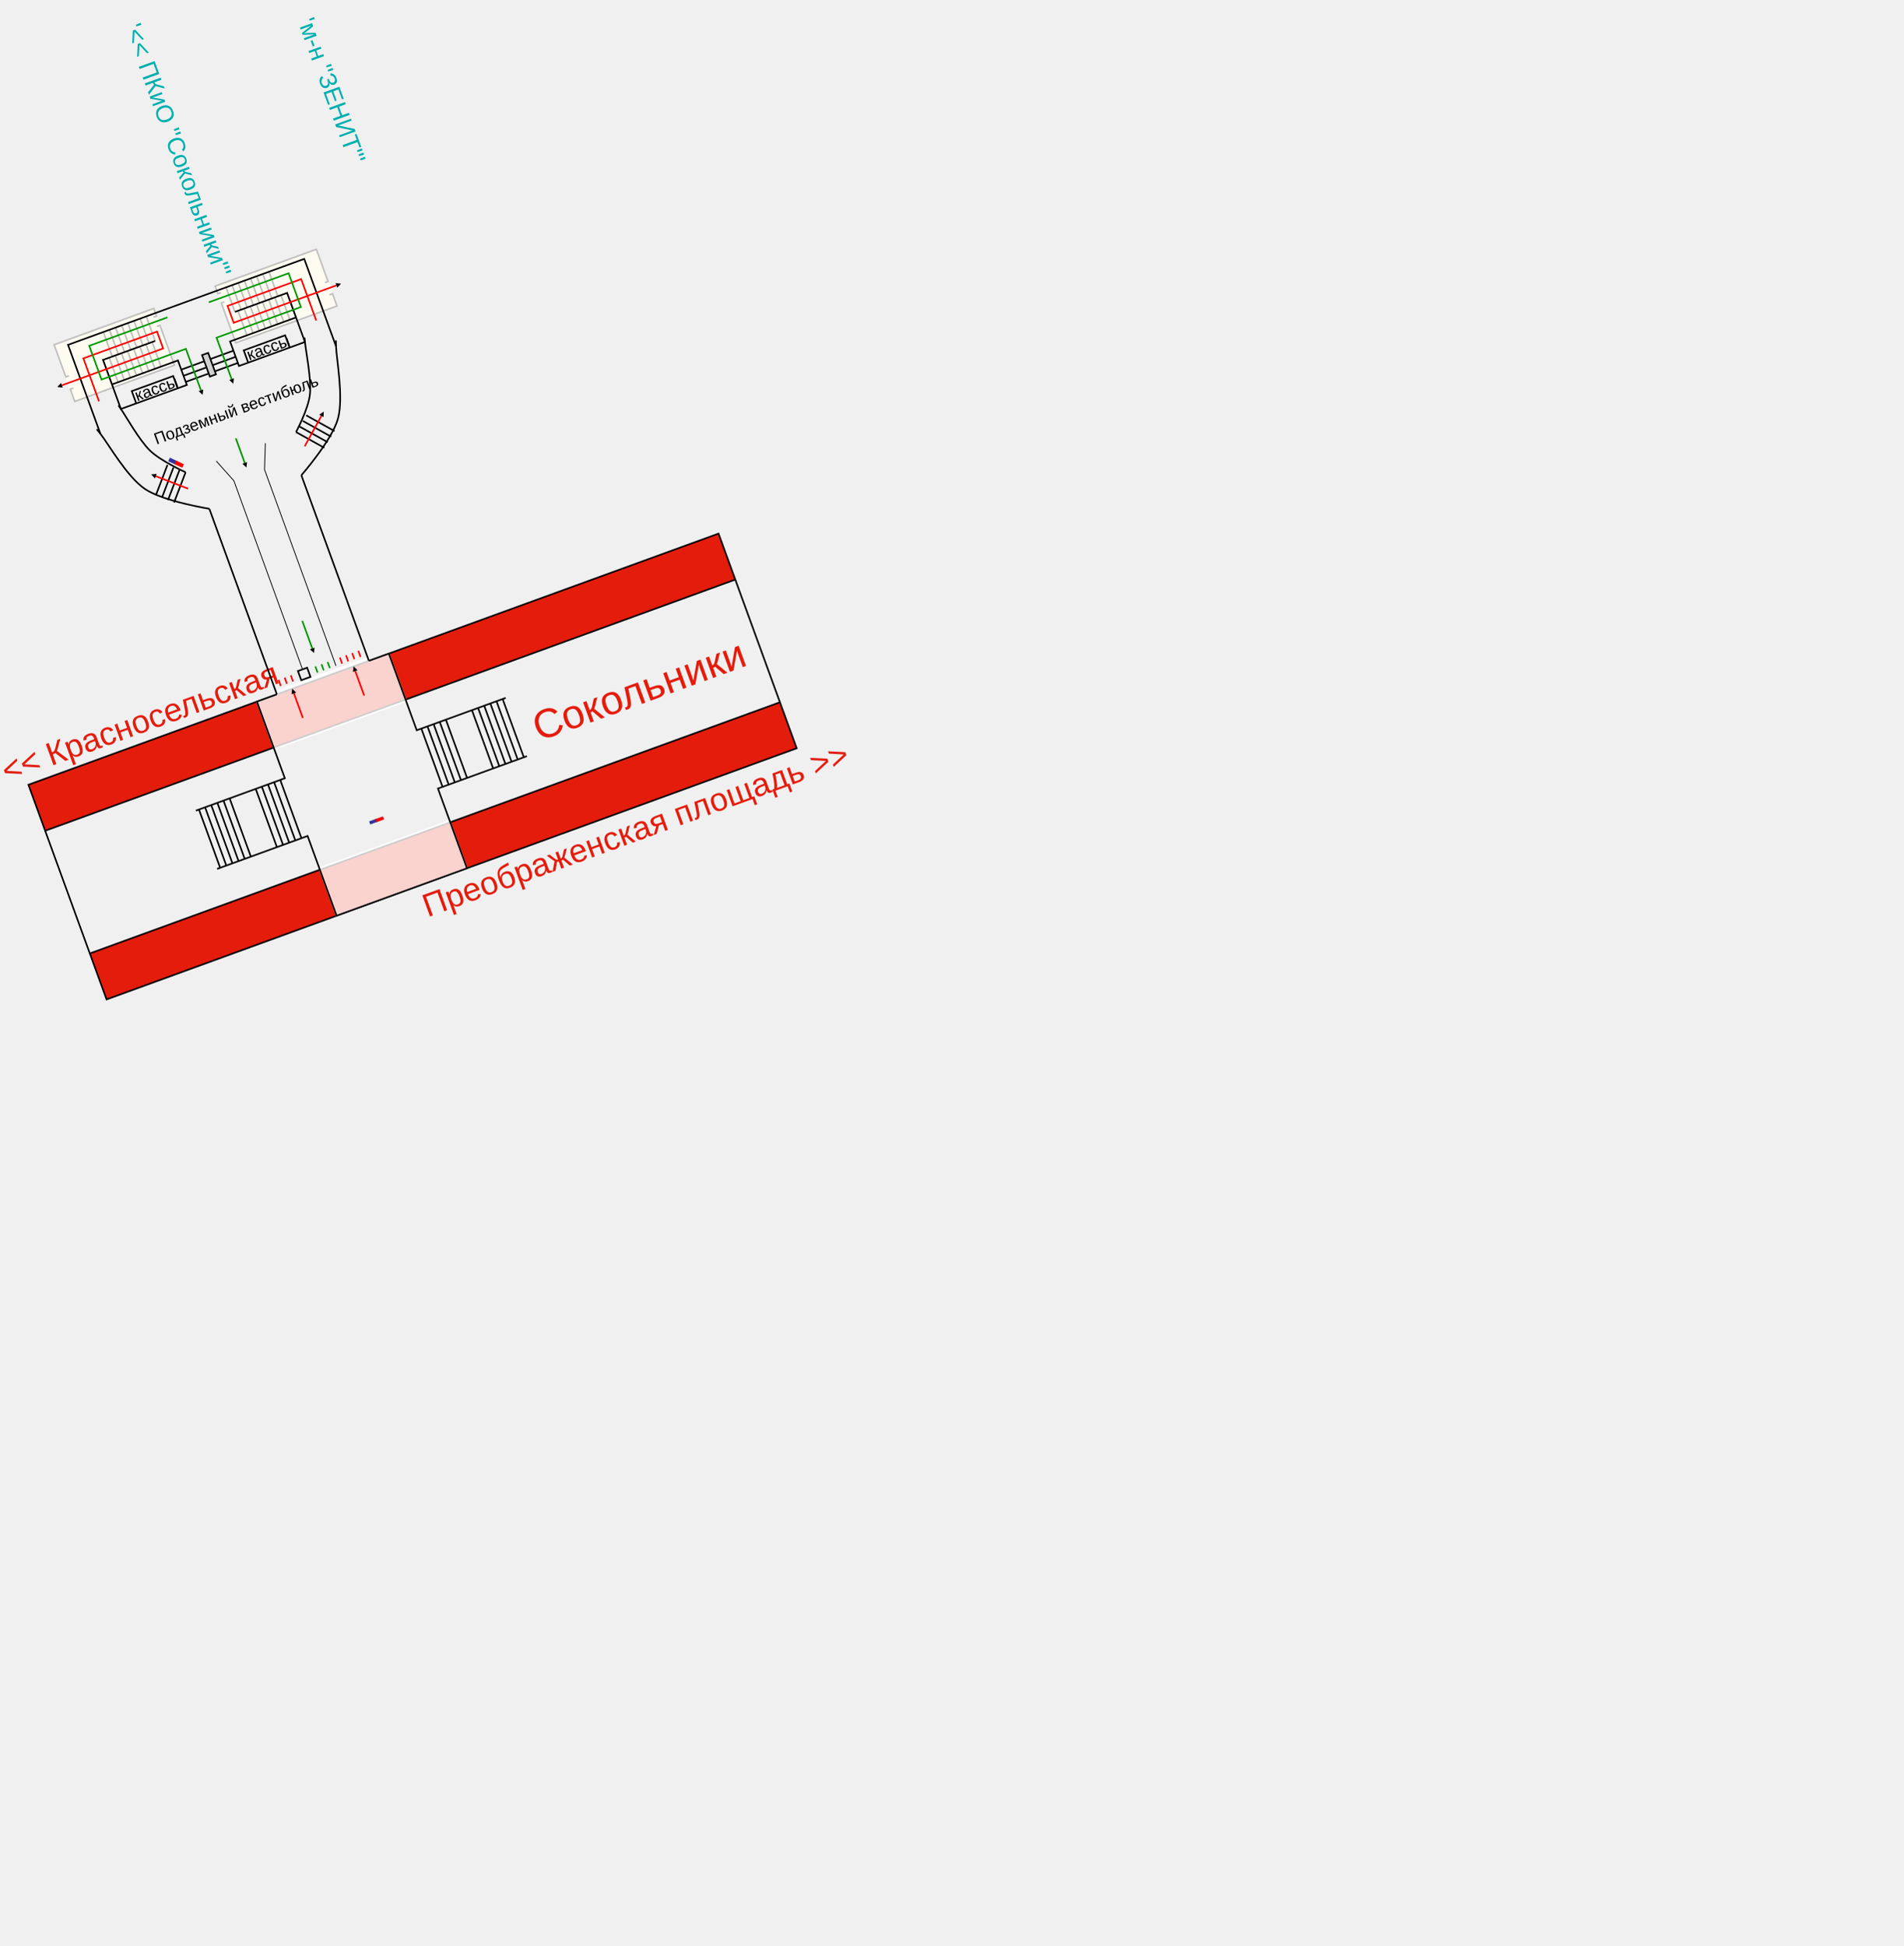
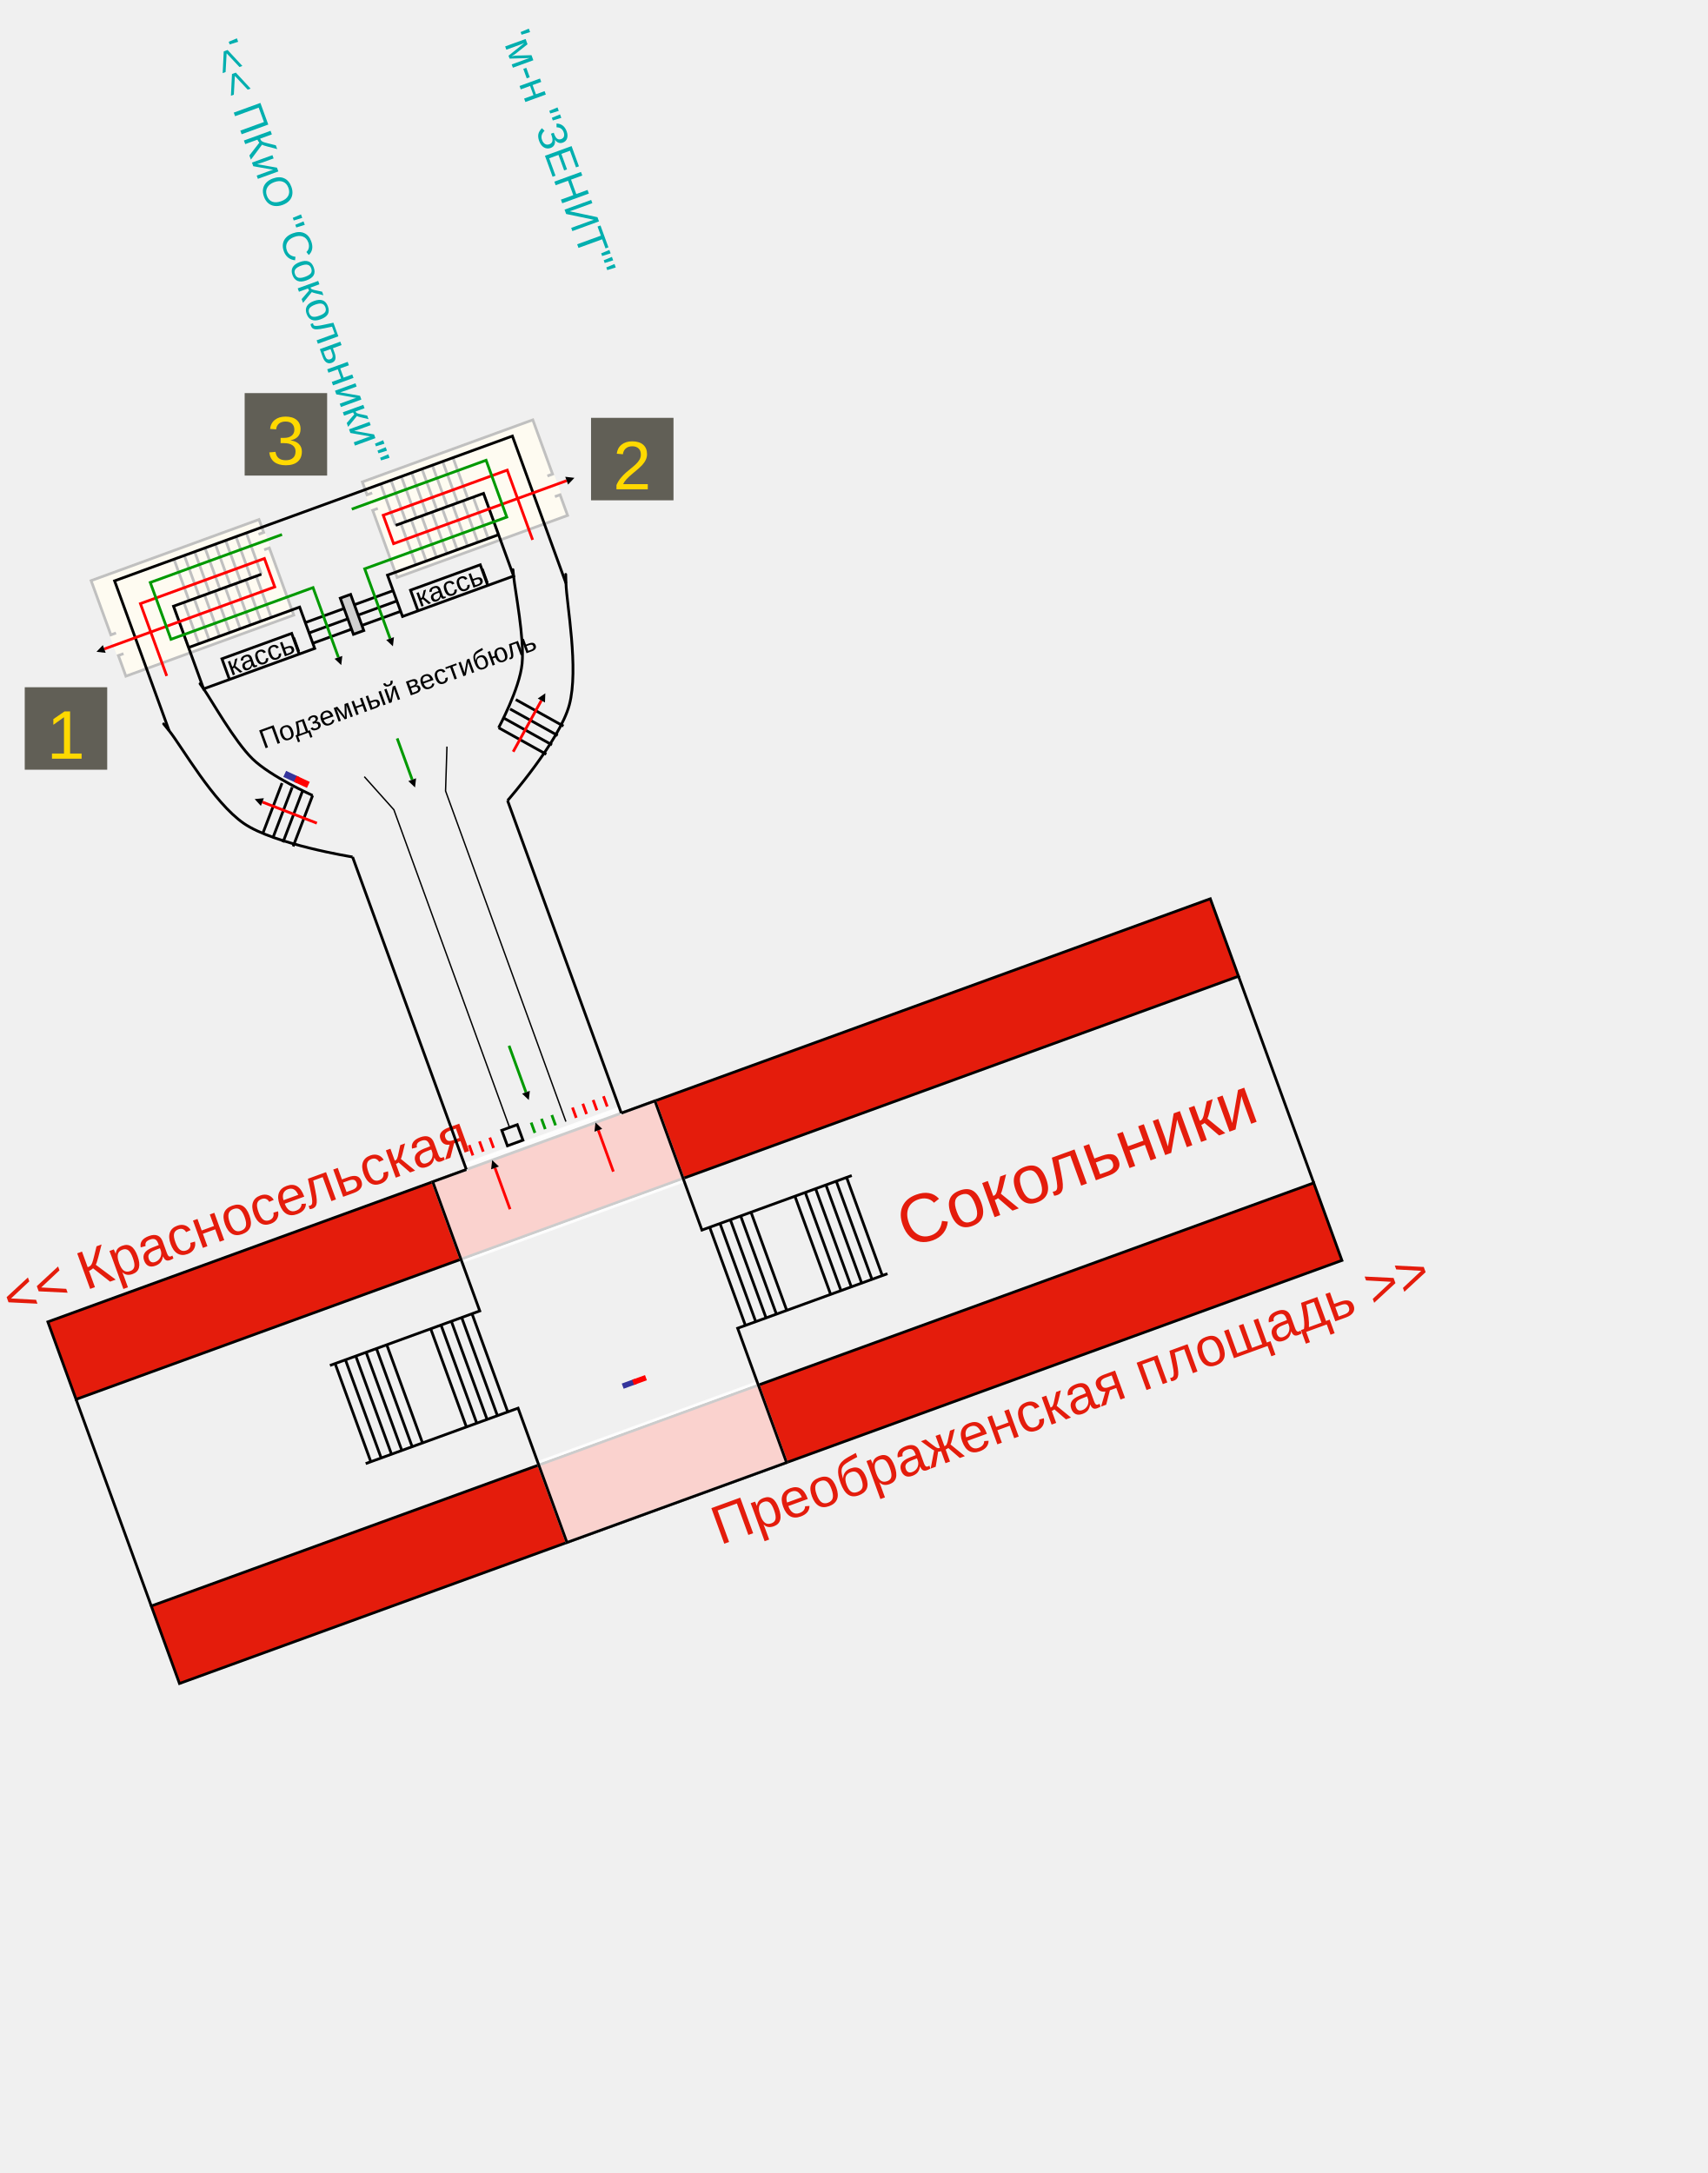
<svg xmlns="http://www.w3.org/2000/svg" baseProfile="full" height="100%" version="1.1" width="100%">
  <defs>
-     <marker id="id143" markerHeight="3" markerUnits="strokeWidth" markerWidth="4" orient="auto" refX="0" refY="5" viewBox="0,0,10,10">
+     <marker id="id294" markerHeight="3" markerUnits="strokeWidth" markerWidth="4" orient="auto" refX="0" refY="5" viewBox="0,0,10,10">
      <path d="M 0 0 L 10 5 L 0 10 z" />
    </marker>
  </defs>
-   <g transform="rotate(-20.0,250,310)">
+   <g>
    <rect fill="none" height="620" stroke="none" stroke-width="0" width="500" x="0" y="0" />
-     <polygon fill="#E41C0C" points="-27,391 423,391 423,421 -27,421" stroke="#000000" stroke-width="1" />
-     <polygon fill="#E41C0C" points="-27,501 423,501 423,531 -27,531" stroke="#000000" stroke-width="1" />
-     <text fill="#E41C0C" font-family="Arial" font-size="20" stroke="none" stroke-width="0" x="-39" y="385.0">&lt;&lt; Красносельская</text>
-     <text fill="#E41C0C" font-family="Arial" font-size="20" stroke="none" stroke-width="0" x="175" y="551.0">Преображенская площадь &gt;&gt;</text>
-     <text fill="#E41C0C" font-family="Arial" font-size="25" stroke="none" stroke-width="0" x="276" y="473.0">Сокольники</text>
-     <polyline fill="none" points="-27,501 -27,421" stroke="#000000" stroke-width="1" />
-     <polyline fill="none" points="423,501 423,421" stroke="#000000" stroke-width="1" />
-     <g fill="none" fill-opacity="0.8" stroke="#000000" stroke-opacity="0.8">
-       <polygon fill="#FFFFFF" points="122,391 135,391 135,389 195,389 195,391 208,391 208,422 122,422" stroke="#FFFFFF" stroke-width="1" />
-       <polygon fill="#FFFFFF" points="123,500 208,500 208,531 123,531" stroke="#FFFFFF" stroke-width="1" />
+     <g transform="rotate(-20.0,250,310)">
+       <polygon fill="#e41c0c" points="-27,391 423,391 423,421 -27,421" stroke="#000000" stroke-width="1" />
+       <polygon fill="#e41c0c" points="-27,501 423,501 423,531 -27,531" stroke="#000000" stroke-width="1" />
+       <text fill="#e41c0c" font-family="Arial" font-size="20" stroke="none" stroke-width="0" x="-39" y="385.0">&lt;&lt; Красносельская</text>
+       <text fill="#e41c0c" font-family="Arial" font-size="20" stroke="none" stroke-width="0" x="175" y="551.0">Преображенская площадь &gt;&gt;</text>
+       <text fill="#e41c0c" font-family="Arial" font-size="25" stroke="none" stroke-width="0" x="276" y="473.0">Сокольники</text>
+       <polyline fill="none" points="-27,501 -27,421" stroke="#000000" stroke-width="1" />
+       <polyline fill="none" points="423,501 423,421" stroke="#000000" stroke-width="1" />
    </g>
-     <g fill="#FFFFFF" fill-opacity="1.0" stroke="#FFFFFF" stroke-opacity="1.0">
+     <g fill="none" fill-opacity="0.8" stroke="#000000" stroke-opacity="0.8" transform="rotate(-20.0,250,310)">
+       <polygon fill="#ffffff" points="122,391 135,391 135,389 195,389 195,391 208,391 208,422 122,422" stroke="#ffffff" stroke-width="1" />
+       <polygon fill="#ffffff" points="123,500 208,500 208,531 123,531" stroke="#ffffff" stroke-width="1" />
+     </g>
+     <g fill="#ffffff" fill-opacity="1.0" stroke="#ffffff" stroke-opacity="1.0" transform="rotate(-20.0,250,310)">
      <polyline fill="none" points="266,441 208,441 208,391 195,391" stroke="#000000" stroke-width="1" />
      <polyline fill="none" points="64,441 122,441 122,391 135,391" stroke="#000000" stroke-width="1" />
      <polyline fill="none" points="64,479 123,479 123,531 208,531 208,479 266,479" stroke="#000000" stroke-width="1" />
      <line stroke="#000000" stroke-width="1" x1="264" x2="264" y1="441" y2="479" />
      <line stroke="#000000" stroke-width="1" x1="260" x2="260" y1="441" y2="479" />
      <line stroke="#000000" stroke-width="1" x1="256" x2="256" y1="441" y2="479" />
      <line stroke="#000000" stroke-width="1" x1="252" x2="252" y1="441" y2="479" />
      <line stroke="#000000" stroke-width="1" x1="248" x2="248" y1="441" y2="479" />
      <line stroke="#000000" stroke-width="1" x1="244" x2="244" y1="441" y2="479" />
      <line stroke="#000000" stroke-width="1" x1="211" x2="211" y1="441" y2="479" />
      <line stroke="#000000" stroke-width="1" x1="215" x2="215" y1="441" y2="479" />
      <line stroke="#000000" stroke-width="1" x1="219" x2="219" y1="441" y2="479" />
      <line stroke="#000000" stroke-width="1" x1="223" x2="223" y1="441" y2="479" />
      <line stroke="#000000" stroke-width="1" x1="227" x2="227" y1="441" y2="479" />
      <line stroke="#000000" stroke-width="1" x1="119" x2="119" y1="441" y2="479" />
      <line stroke="#000000" stroke-width="1" x1="115" x2="115" y1="441" y2="479" />
      <line stroke="#000000" stroke-width="1" x1="111" x2="111" y1="441" y2="479" />
      <line stroke="#000000" stroke-width="1" x1="107" x2="107" y1="441" y2="479" />
      <line stroke="#000000" stroke-width="1" x1="103" x2="103" y1="441" y2="479" />
      <line stroke="#000000" stroke-width="1" x1="66" x2="66" y1="479" y2="441" />
      <line stroke="#000000" stroke-width="1" x1="70" x2="70" y1="479" y2="441" />
      <line stroke="#000000" stroke-width="1" x1="74" x2="74" y1="479" y2="441" />
      <line stroke="#000000" stroke-width="1" x1="78" x2="78" y1="479" y2="441" />
      <line stroke="#000000" stroke-width="1" x1="82" x2="82" y1="479" y2="441" />
      <line stroke="#000000" stroke-width="1" x1="86" x2="86" y1="479" y2="441" />
-       <polygon fill="#34349C" points="166,484 162,484 162,485 166,485" stroke="#34349C" stroke-width="1" />
-       <polygon fill="#FF0000" points="170,484 166,484 166,485 170,485" stroke="#FF0000" stroke-width="1" />
+       <polygon fill="#34349c" points="166,484 162,484 162,485 166,485" stroke="#34349c" stroke-width="1" />
+       <polygon fill="#ff0000" points="170,484 166,484 166,485 170,485" stroke="#ff0000" stroke-width="1" />
      <polyline fill="none" points="135,391 135,270" stroke="#000000" stroke-width="1" />
      <polyline fill="none" points="195,391 195,270" stroke="#000000" stroke-width="1" />
-       <polyline fill="none" marker-end="url(#id143)" points="145,410 145,394" stroke="#FF0000" stroke-width="1" />
-       <polyline fill="none" marker-end="url(#id143)" points="185,410 185,394" stroke="#FF0000" stroke-width="1" />
-       <polyline fill="none" marker-end="url(#id143)" points="165,354 165,372" stroke="#009900" stroke-width="1" />
-       <polygon fill="#FEFBF1" points="185,143 185,180 251,180 251,143" stroke="#FEFBF1" stroke-width="1" />
-       <polygon fill="#FEFBF1" points="145,143 145,180 80,180 80,143" stroke="#FEFBF1" stroke-width="1" />
-       <polyline fill="none" points="249,164 251,164 251,143 185,143 185,148 187,148" stroke="#C0C0C0" stroke-width="1" />
-       <polyline fill="none" points="187,154 185,154 185,180 251,180 251,172 249,172" stroke="#C0C0C0" stroke-width="1" />
-       <polyline fill="none" points="143,148 145,148 145,143 80,143 80,164 82,164" stroke="#C0C0C0" stroke-width="1" />
-       <polyline fill="none" points="82,172 80,172 80,180 145,180 145,154 143,154" stroke="#C0C0C0" stroke-width="1" />
-       <line stroke="#C0C0C0" stroke-width="1" x1="105" x2="105" y1="178" y2="162" />
-       <line stroke="#C0C0C0" stroke-width="1" x1="109" x2="109" y1="178" y2="162" />
-       <line stroke="#C0C0C0" stroke-width="1" x1="113" x2="113" y1="178" y2="162" />
-       <line stroke="#C0C0C0" stroke-width="1" x1="117" x2="117" y1="178" y2="162" />
-       <line stroke="#C0C0C0" stroke-width="1" x1="121" x2="121" y1="178" y2="162" />
-       <line stroke="#C0C0C0" stroke-width="1" x1="125" x2="125" y1="178" y2="162" />
-       <line stroke="#C0C0C0" stroke-width="1" x1="129" x2="129" y1="178" y2="162" />
-       <line stroke="#C0C0C0" stroke-width="1" x1="133" x2="133" y1="178" y2="162" />
-       <line stroke="#C0C0C0" stroke-width="1" x1="137" x2="137" y1="178" y2="162" />
-       <line stroke="#C0C0C0" stroke-width="1" x1="139" x2="139" y1="162" y2="146" />
-       <line stroke="#C0C0C0" stroke-width="1" x1="135" x2="135" y1="162" y2="146" />
-       <line stroke="#C0C0C0" stroke-width="1" x1="131" x2="131" y1="162" y2="146" />
-       <line stroke="#C0C0C0" stroke-width="1" x1="127" x2="127" y1="162" y2="146" />
-       <line stroke="#C0C0C0" stroke-width="1" x1="123" x2="123" y1="162" y2="146" />
-       <line stroke="#C0C0C0" stroke-width="1" x1="119" x2="119" y1="162" y2="146" />
-       <line stroke="#C0C0C0" stroke-width="1" x1="115" x2="115" y1="162" y2="146" />
-       <line stroke="#C0C0C0" stroke-width="1" x1="111" x2="111" y1="162" y2="146" />
-       <line stroke="#C0C0C0" stroke-width="1" x1="225" x2="225" y1="178" y2="162" />
-       <line stroke="#C0C0C0" stroke-width="1" x1="221" x2="221" y1="178" y2="162" />
-       <line stroke="#C0C0C0" stroke-width="1" x1="217" x2="217" y1="178" y2="162" />
-       <line stroke="#C0C0C0" stroke-width="1" x1="213" x2="213" y1="178" y2="162" />
-       <line stroke="#C0C0C0" stroke-width="1" x1="209" x2="209" y1="178" y2="162" />
-       <line stroke="#C0C0C0" stroke-width="1" x1="205" x2="205" y1="178" y2="162" />
-       <line stroke="#C0C0C0" stroke-width="1" x1="201" x2="201" y1="178" y2="162" />
-       <line stroke="#C0C0C0" stroke-width="1" x1="197" x2="197" y1="178" y2="162" />
-       <line stroke="#C0C0C0" stroke-width="1" x1="193" x2="193" y1="178" y2="162" />
-       <line stroke="#C0C0C0" stroke-width="1" x1="191" x2="191" y1="162" y2="146" />
-       <line stroke="#C0C0C0" stroke-width="1" x1="195" x2="195" y1="162" y2="146" />
-       <line stroke="#C0C0C0" stroke-width="1" x1="199" x2="199" y1="162" y2="146" />
-       <line stroke="#C0C0C0" stroke-width="1" x1="203" x2="203" y1="162" y2="146" />
-       <line stroke="#C0C0C0" stroke-width="1" x1="207" x2="207" y1="162" y2="146" />
-       <line stroke="#C0C0C0" stroke-width="1" x1="211" x2="211" y1="162" y2="146" />
-       <line stroke="#C0C0C0" stroke-width="1" x1="215" x2="215" y1="162" y2="146" />
-       <line stroke="#C0C0C0" stroke-width="1" x1="219" x2="219" y1="162" y2="146" />
+       <polyline fill="none" marker-end="url(#id294)" points="145,410 145,394" stroke="#ff0000" stroke-width="1" />
+       <polyline fill="none" marker-end="url(#id294)" points="185,410 185,394" stroke="#ff0000" stroke-width="1" />
+       <polyline fill="none" marker-end="url(#id294)" points="165,354 165,372" stroke="#009900" stroke-width="1" />
+       <polygon fill="#fefbf1" points="185,143 185,180 251,180 251,143" stroke="#fefbf1" stroke-width="1" />
+       <polygon fill="#fefbf1" points="145,143 145,180 80,180 80,143" stroke="#fefbf1" stroke-width="1" />
+       <polyline fill="none" points="249,164 251,164 251,143 185,143 185,148 187,148" stroke="#c0c0c0" stroke-width="1" />
+       <polyline fill="none" points="187,154 185,154 185,180 251,180 251,172 249,172" stroke="#c0c0c0" stroke-width="1" />
+       <polyline fill="none" points="143,148 145,148 145,143 80,143 80,164 82,164" stroke="#c0c0c0" stroke-width="1" />
+       <polyline fill="none" points="82,172 80,172 80,180 145,180 145,154 143,154" stroke="#c0c0c0" stroke-width="1" />
+       <line stroke="#c0c0c0" stroke-width="1" x1="105" x2="105" y1="178" y2="162" />
+       <line stroke="#c0c0c0" stroke-width="1" x1="109" x2="109" y1="178" y2="162" />
+       <line stroke="#c0c0c0" stroke-width="1" x1="113" x2="113" y1="178" y2="162" />
+       <line stroke="#c0c0c0" stroke-width="1" x1="117" x2="117" y1="178" y2="162" />
+       <line stroke="#c0c0c0" stroke-width="1" x1="121" x2="121" y1="178" y2="162" />
+       <line stroke="#c0c0c0" stroke-width="1" x1="125" x2="125" y1="178" y2="162" />
+       <line stroke="#c0c0c0" stroke-width="1" x1="129" x2="129" y1="178" y2="162" />
+       <line stroke="#c0c0c0" stroke-width="1" x1="133" x2="133" y1="178" y2="162" />
+       <line stroke="#c0c0c0" stroke-width="1" x1="137" x2="137" y1="178" y2="162" />
+       <line stroke="#c0c0c0" stroke-width="1" x1="139" x2="139" y1="162" y2="146" />
+       <line stroke="#c0c0c0" stroke-width="1" x1="135" x2="135" y1="162" y2="146" />
+       <line stroke="#c0c0c0" stroke-width="1" x1="131" x2="131" y1="162" y2="146" />
+       <line stroke="#c0c0c0" stroke-width="1" x1="127" x2="127" y1="162" y2="146" />
+       <line stroke="#c0c0c0" stroke-width="1" x1="123" x2="123" y1="162" y2="146" />
+       <line stroke="#c0c0c0" stroke-width="1" x1="119" x2="119" y1="162" y2="146" />
+       <line stroke="#c0c0c0" stroke-width="1" x1="115" x2="115" y1="162" y2="146" />
+       <line stroke="#c0c0c0" stroke-width="1" x1="111" x2="111" y1="162" y2="146" />
+       <line stroke="#c0c0c0" stroke-width="1" x1="225" x2="225" y1="178" y2="162" />
+       <line stroke="#c0c0c0" stroke-width="1" x1="221" x2="221" y1="178" y2="162" />
+       <line stroke="#c0c0c0" stroke-width="1" x1="217" x2="217" y1="178" y2="162" />
+       <line stroke="#c0c0c0" stroke-width="1" x1="213" x2="213" y1="178" y2="162" />
+       <line stroke="#c0c0c0" stroke-width="1" x1="209" x2="209" y1="178" y2="162" />
+       <line stroke="#c0c0c0" stroke-width="1" x1="205" x2="205" y1="178" y2="162" />
+       <line stroke="#c0c0c0" stroke-width="1" x1="201" x2="201" y1="178" y2="162" />
+       <line stroke="#c0c0c0" stroke-width="1" x1="197" x2="197" y1="178" y2="162" />
+       <line stroke="#c0c0c0" stroke-width="1" x1="193" x2="193" y1="178" y2="162" />
+       <line stroke="#c0c0c0" stroke-width="1" x1="191" x2="191" y1="162" y2="146" />
+       <line stroke="#c0c0c0" stroke-width="1" x1="195" x2="195" y1="162" y2="146" />
+       <line stroke="#c0c0c0" stroke-width="1" x1="199" x2="199" y1="162" y2="146" />
+       <line stroke="#c0c0c0" stroke-width="1" x1="203" x2="203" y1="162" y2="146" />
+       <line stroke="#c0c0c0" stroke-width="1" x1="207" x2="207" y1="162" y2="146" />
+       <line stroke="#c0c0c0" stroke-width="1" x1="211" x2="211" y1="162" y2="146" />
+       <line stroke="#c0c0c0" stroke-width="1" x1="215" x2="215" y1="162" y2="146" />
+       <line stroke="#c0c0c0" stroke-width="1" x1="219" x2="219" y1="162" y2="146" />
      <polyline fill="none" points="242,203 242,146 88,146 88,204" stroke="#000000" stroke-width="1" />
      <polyline fill="none" points="225,178 182,178 182,194 225,194 225,162 191,162" stroke="#000000" stroke-width="1" />
      <polyline fill="none" points="139,162 105,162 105,194 148,194 148,178 105,178" stroke="#000000" stroke-width="1" />
      <path d="M242,203 C242,203 244.333,196.0 242,203 C239.667,210.0 235.833,233.833 228,245 C220.167,256.167 195,270 195,270 " fill="none" stroke="#000000" stroke-width="1" />
      <path d="M88,204 C88,204 85.667,197.167 88,204 C90.333,210.833 94.167,234.0 102,245 C109.833,256.0 135,270 135,270 " fill="none" stroke="#000000" stroke-width="1" />
      <path d="M225,194 C225,194 226.333,188.833 225,194 C223.667,199.167 221.0,216.667 217,225 C213.0,233.333 201,244 201,244 " fill="none" stroke="#000000" stroke-width="1" />
      <path d="M105,194 C105,194 103.667,189.0 105,194 C106.333,199.0 109.0,215.667 113,224 C117.0,232.333 129,244 129,244 " fill="none" stroke="#000000" stroke-width="1" />
      <line stroke="#000000" stroke-width="1" x1="116" x2="129" y1="259" y2="244" />
      <line stroke="#000000" stroke-width="1" x1="113.027" x2="126.027" y1="256.324" y2="241.324" />
      <line stroke="#000000" stroke-width="1" x1="110.054" x2="123.054" y1="253.648" y2="238.648" />
      <line stroke="#000000" stroke-width="1" x1="107.08" x2="120.08" y1="250.972" y2="235.972" />
      <line stroke="#000000" stroke-width="1" x1="214" x2="201" y1="259" y2="244" />
      <line stroke="#000000" stroke-width="1" x1="217.123" x2="204.123" y1="256.501" y2="241.501" />
      <line stroke="#000000" stroke-width="1" x1="220.247" x2="207.247" y1="254.002" y2="239.002" />
      <line stroke="#000000" stroke-width="1" x1="223.37" x2="210.37" y1="251.504" y2="236.504" />
      <line stroke="#000000" stroke-width="1" x1="148" x2="182" y1="192" y2="192" />
      <line stroke="#000000" stroke-width="1" x1="148" x2="182" y1="188" y2="188" />
      <line stroke="#000000" stroke-width="1" x1="148" x2="182" y1="184" y2="184" />
-       <polygon fill="#D0D0D0" points="163,180 167,180 167,194 163,194" stroke="#000000" stroke-width="1" />
+       <polygon fill="#d0d0d0" points="163,180 167,180 167,194 163,194" stroke="#000000" stroke-width="1" />
      <polyline fill="none" points="115,194 115,186 142,186 142,194" stroke="#000000" stroke-width="1" />
      <polyline fill="none" points="188,194 188,186 215,186 215,194" stroke="#000000" stroke-width="1" />
      <text fill="#000000" font-family="Arial" font-size="10" stroke="none" stroke-width="0" x="116" y="193.0">кассы</text>
      <text fill="#000000" font-family="Arial" font-size="10" stroke="none" stroke-width="0" x="189" y="193.0">кассы</text>
      <polygon fill="none" points="152,382 152,388 158,388 158,382" stroke="#000000" stroke-width="1" />
      <polyline fill="none" points="155,382 155,259 149,244" stroke="#000000" stroke-width="0.5" />
      <polyline fill="none" points="175,387 175,259 181,244" stroke="#000000" stroke-width="0.5" />
      <line stroke="#009900" stroke-width="1" x1="163" x2="163" y1="383" y2="387" />
      <line stroke="#009900" stroke-width="1" x1="167" x2="167" y1="383" y2="387" />
      <line stroke="#009900" stroke-width="1" x1="171" x2="171" y1="383" y2="387" />
-       <line stroke="#FF0000" stroke-width="1" x1="179" x2="179" y1="383" y2="387" />
-       <line stroke="#FF0000" stroke-width="1" x1="183" x2="183" y1="383" y2="387" />
-       <line stroke="#FF0000" stroke-width="1" x1="187" x2="187" y1="383" y2="387" />
-       <line stroke="#FF0000" stroke-width="1" x1="191" x2="191" y1="383" y2="387" />
-       <line stroke="#FF0000" stroke-width="1" x1="139" x2="139" y1="383" y2="387" />
-       <line stroke="#FF0000" stroke-width="1" x1="143" x2="143" y1="383" y2="387" />
-       <line stroke="#FF0000" stroke-width="1" x1="147" x2="147" y1="383" y2="387" />
-       <polyline fill="none" marker-end="url(#id143)" points="236,184 236,157 188,157 188,168 239,168 255,168" stroke="#FF0000" stroke-width="1" />
-       <polyline fill="none" marker-end="url(#id143)" points="94,185 94,157 142,157 142,168 91,168 76,168" stroke="#FF0000" stroke-width="1" />
-       <polyline fill="none" marker-end="url(#id143)" points="127,254 111,240" stroke="#FF0000" stroke-width="1" />
-       <polyline fill="none" marker-end="url(#id143)" points="203,254 219,240" stroke="#FF0000" stroke-width="1" />
-       <polyline fill="none" marker-end="url(#id143)" points="151,151 100,151 100,173 155,173 155,200" stroke="#009900" stroke-width="1" />
-       <polyline fill="none" marker-end="url(#id143)" points="178,151 230,151 230,173 175,173 175,200" stroke="#009900" stroke-width="1" />
-       <polyline fill="none" marker-end="url(#id143)" points="165,235 165,251" stroke="#009900" stroke-width="1" />
+       <line stroke="#ff0000" stroke-width="1" x1="179" x2="179" y1="383" y2="387" />
+       <line stroke="#ff0000" stroke-width="1" x1="183" x2="183" y1="383" y2="387" />
+       <line stroke="#ff0000" stroke-width="1" x1="187" x2="187" y1="383" y2="387" />
+       <line stroke="#ff0000" stroke-width="1" x1="191" x2="191" y1="383" y2="387" />
+       <line stroke="#ff0000" stroke-width="1" x1="139" x2="139" y1="383" y2="387" />
+       <line stroke="#ff0000" stroke-width="1" x1="143" x2="143" y1="383" y2="387" />
+       <line stroke="#ff0000" stroke-width="1" x1="147" x2="147" y1="383" y2="387" />
+       <polyline fill="none" marker-end="url(#id294)" points="236,184 236,157 188,157 188,168 239,168 255,168" stroke="#ff0000" stroke-width="1" />
+       <polyline fill="none" marker-end="url(#id294)" points="94,185 94,157 142,157 142,168 91,168 76,168" stroke="#ff0000" stroke-width="1" />
+       <polyline fill="none" marker-end="url(#id294)" points="127,254 111,240" stroke="#ff0000" stroke-width="1" />
+       <polyline fill="none" marker-end="url(#id294)" points="203,254 219,240" stroke="#ff0000" stroke-width="1" />
+       <polyline fill="none" marker-end="url(#id294)" points="151,151 100,151 100,173 155,173 155,200" stroke="#009900" stroke-width="1" />
+       <polyline fill="none" marker-end="url(#id294)" points="178,151 230,151 230,173 175,173 175,200" stroke="#009900" stroke-width="1" />
+       <polyline fill="none" marker-end="url(#id294)" points="165,235 165,251" stroke="#009900" stroke-width="1" />
      <text fill="#000000" font-family="Arial" font-size="10" stroke="none" stroke-width="0" x="118" y="222.0">Подземный вестибюль</text>
-       <polygon fill="#34349C" points="126,236 123,233 122,234 125,237" stroke="#34349C" stroke-width="1" />
-       <polygon fill="#FF0000" points="129,239 126,236 125,237 128,240" stroke="#FF0000" stroke-width="1" />
-       <text fill="#00AFAF" font-family="Arial" font-size="15" stroke="none" stroke-width="0" transform="rotate(90.0,202,-25)" x="202" y="-10.0">'&lt;&lt; ПКиО "Сокольники"'</text>
-       <text fill="#00AFAF" font-family="Arial" font-size="15" stroke="none" stroke-width="0" transform="rotate(90.0,303,8)" x="303" y="23.0">'м-н "ЗЕНИТ"'</text>
+       <polygon fill="#34349c" points="126,236 123,233 122,234 125,237" stroke="#34349c" stroke-width="1" />
+       <polygon fill="#ff0000" points="129,239 126,236 125,237 128,240" stroke="#ff0000" stroke-width="1" />
+       <text fill="#00afaf" font-family="Arial" font-size="15" stroke="none" stroke-width="0" transform="rotate(90.0,202,-25)" x="202" y="-10.0">'&lt;&lt; ПКиО "Сокольники"'</text>
+       <text fill="#00afaf" font-family="Arial" font-size="15" stroke="none" stroke-width="0" transform="rotate(90.0,303,8)" x="303" y="23.0">'м-н "ЗЕНИТ"'</text>
+     </g>
+     <g>
+       <rect fill="#615f56" height="30" stroke="none" stroke-width="0" width="30" x="9" y="250" />
+       <rect fill="#615f56" height="30" stroke="none" stroke-width="0" width="30" x="215" y="152" />
+       <rect fill="#615f56" height="30" stroke="none" stroke-width="0" width="30" x="89" y="143" />
+       <text fill="#ffd900" font-family="Arial" font-size="25" stroke="none" stroke-width="0" x="17" y="276.0">1</text>
+       <text fill="#ffd900" font-family="Arial" font-size="25" stroke="none" stroke-width="0" x="223" y="178.0">2</text>
+       <text fill="#ffd900" font-family="Arial" font-size="25" stroke="none" stroke-width="0" x="97" y="169.0">3</text>
    </g>
  </g>
</svg>
